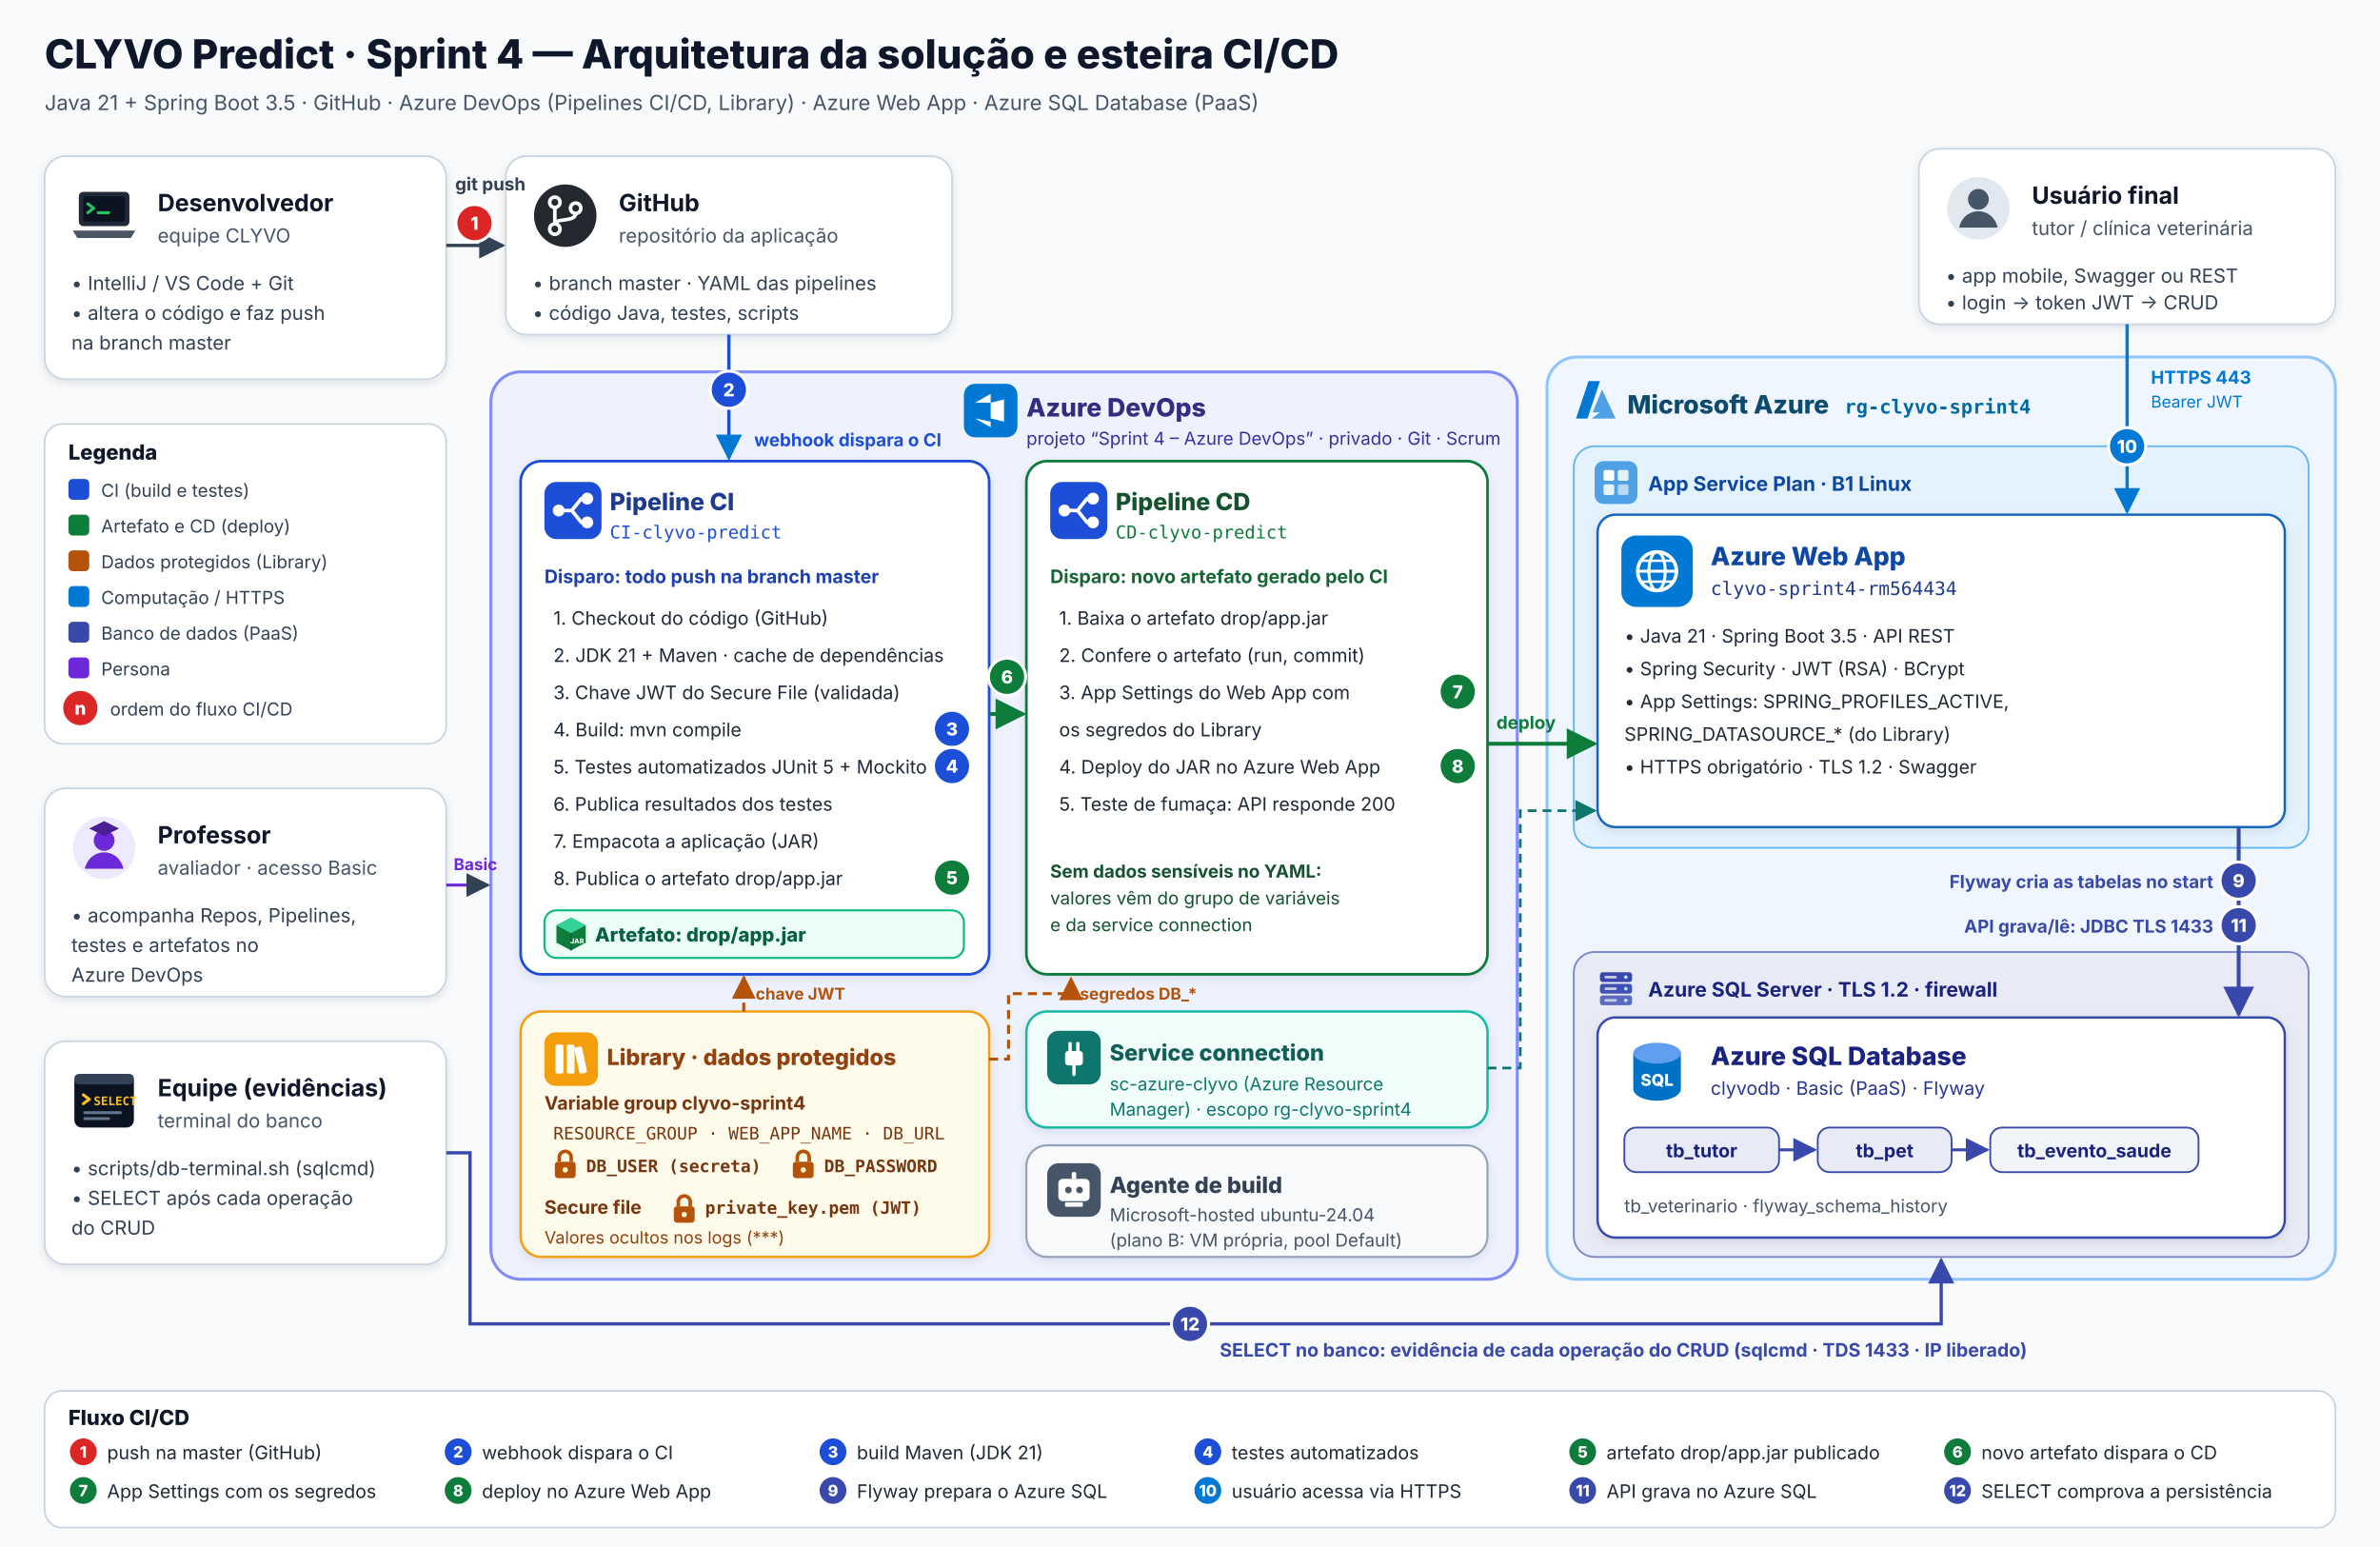
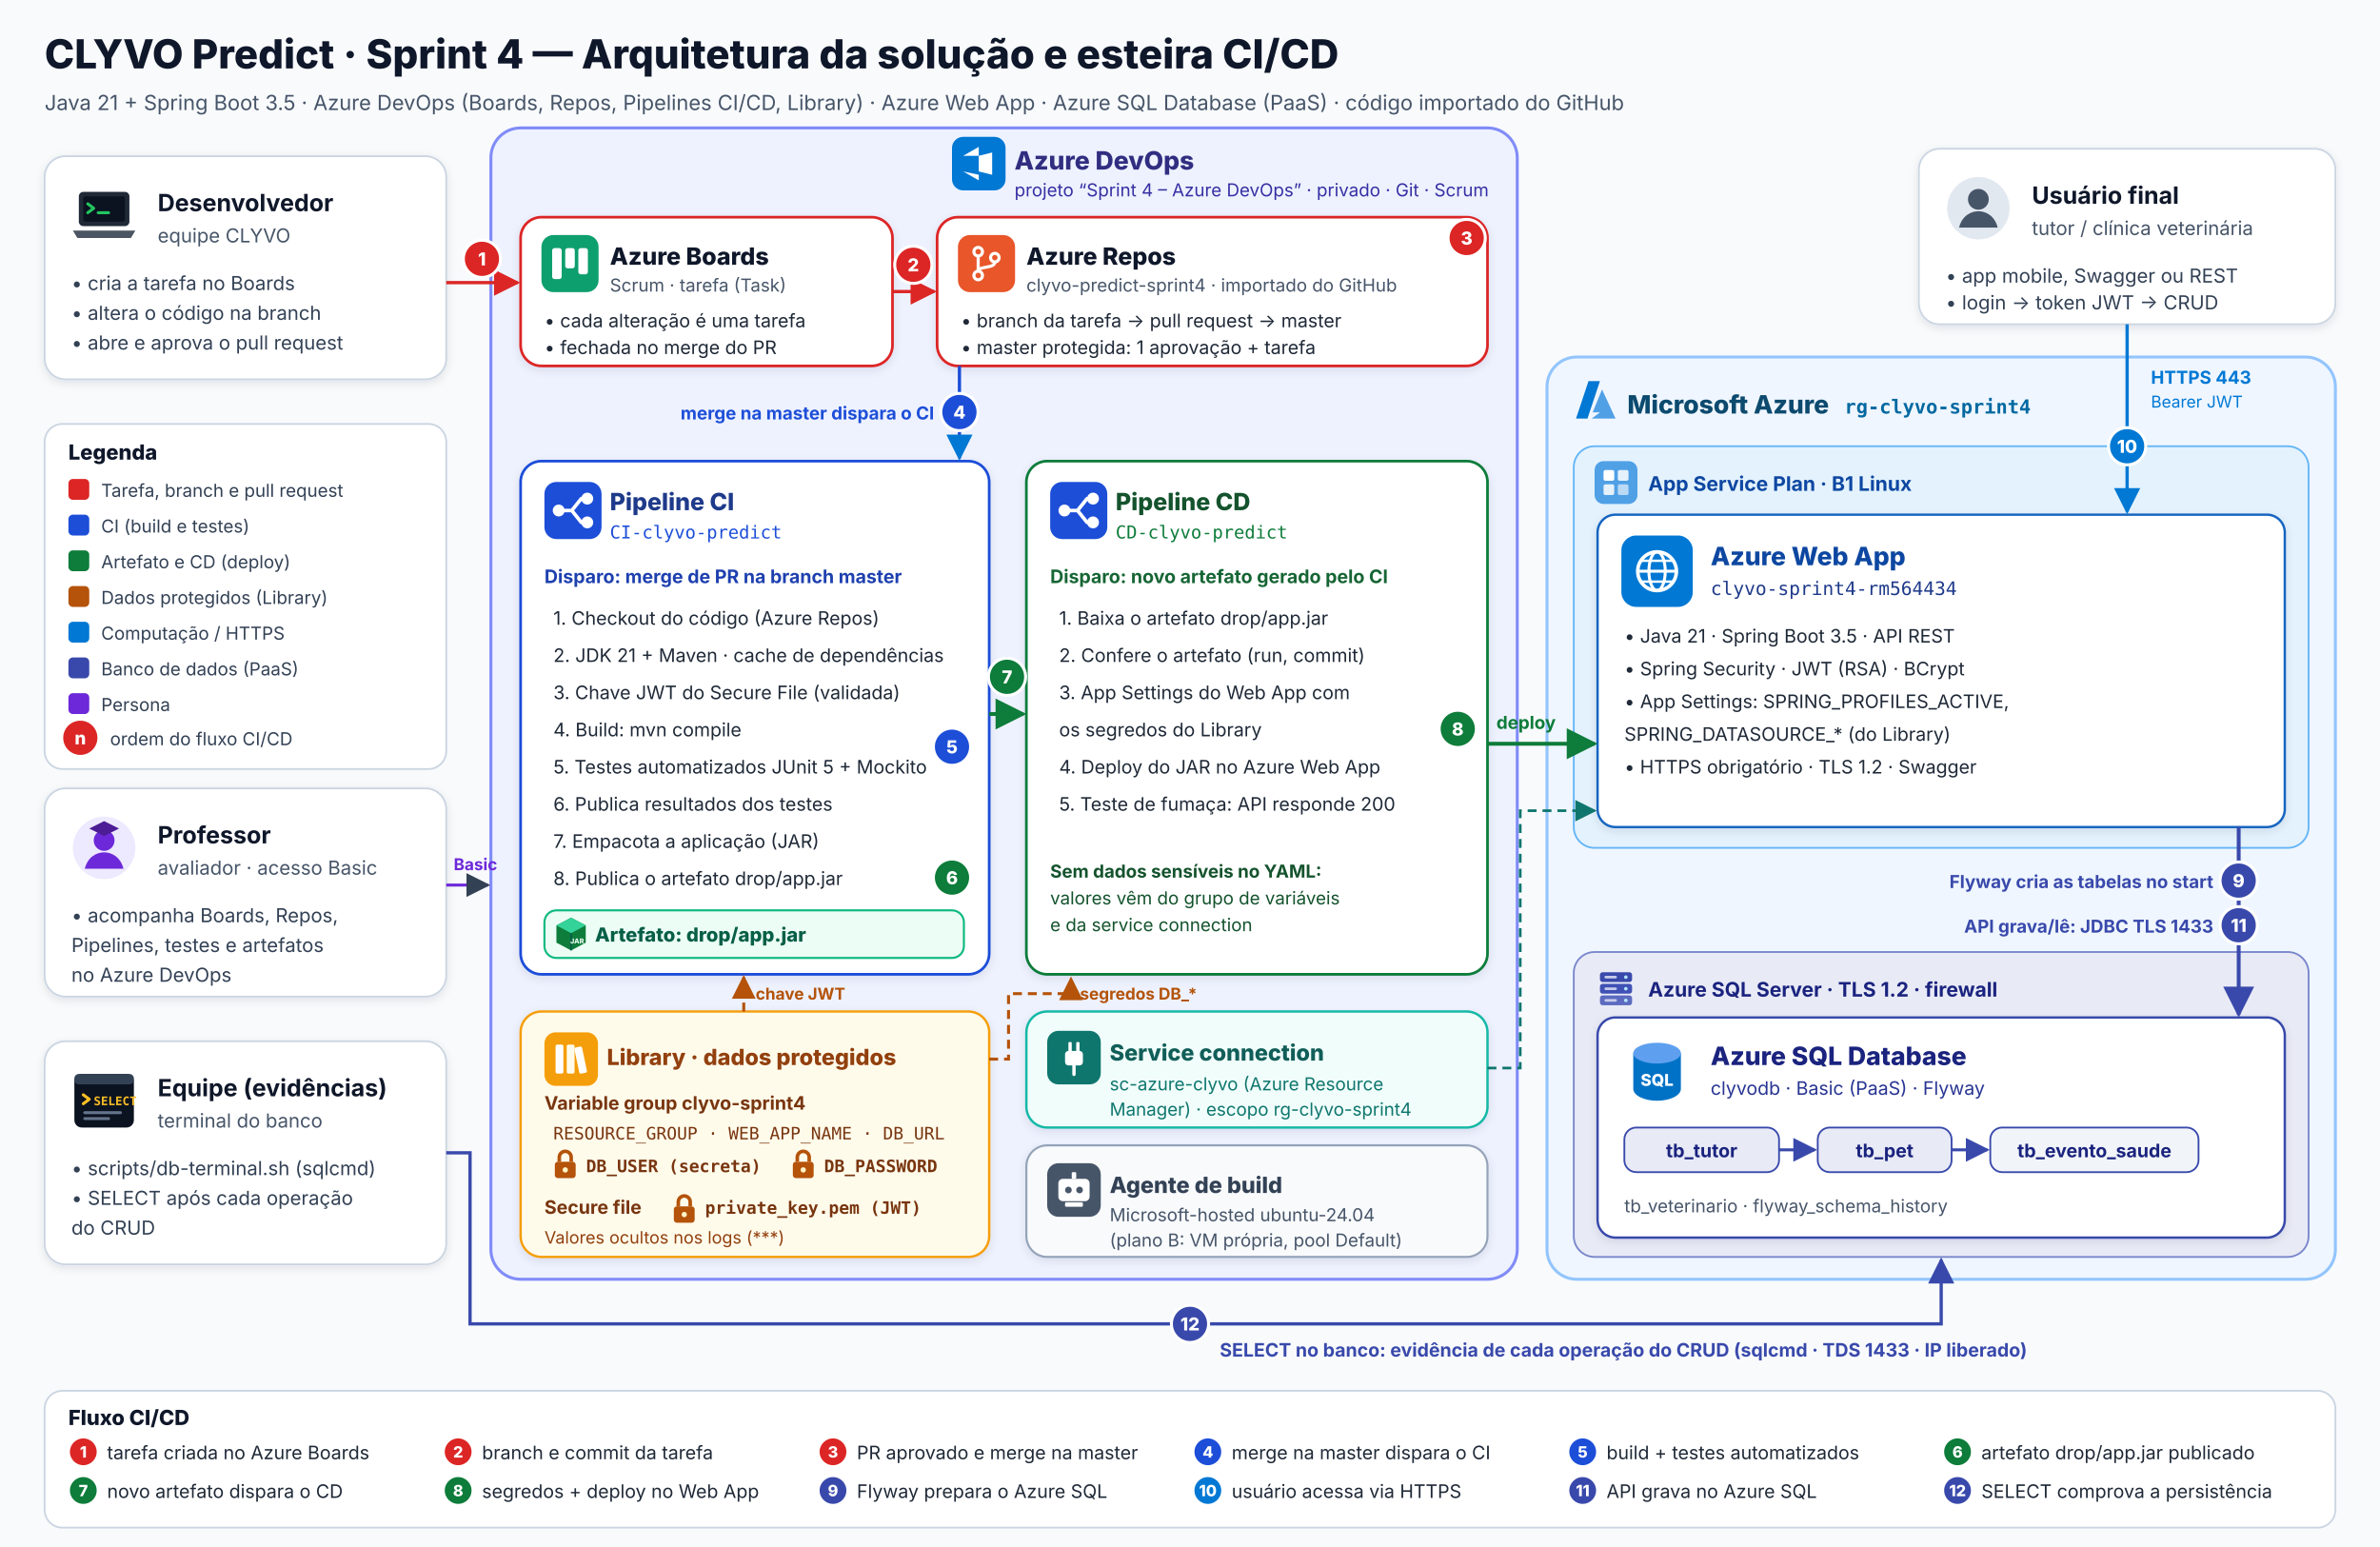
<svg xmlns="http://www.w3.org/2000/svg" width="1600" height="1040" viewBox="0 0 1600 1040" font-family="Inter, 'Segoe UI', Arial, sans-serif">
  <defs>
    <marker id="arr" viewBox="0 0 10 10" refX="9" refY="5" markerWidth="8" markerHeight="8" orient="auto-start-reverse">
      <path d="M0,0 L10,5 L0,10 z" fill="#334155" />
    </marker>
    <marker id="arrBlue" viewBox="0 0 10 10" refX="9" refY="5" markerWidth="8" markerHeight="8" orient="auto-start-reverse">
      <path d="M0,0 L10,5 L0,10 z" fill="#0078D4" />
    </marker>
    <marker id="arrIndigo" viewBox="0 0 10 10" refX="9" refY="5" markerWidth="8" markerHeight="8" orient="auto-start-reverse">
      <path d="M0,0 L10,5 L0,10 z" fill="#3949AB" />
    </marker>
    <marker id="arrPurple" viewBox="0 0 10 10" refX="9" refY="5" markerWidth="8" markerHeight="8" orient="auto-start-reverse">
      <path d="M0,0 L10,5 L0,10 z" fill="#7B1FA2" />
    </marker>
    <marker id="arrAmber" viewBox="0 0 10 10" refX="9" refY="5" markerWidth="8" markerHeight="8" orient="auto-start-reverse">
      <path d="M0,0 L10,5 L0,10 z" fill="#B45309" />
    </marker>
    <filter id="sh" x="-5%" y="-5%" width="110%" height="120%">
      <feDropShadow dx="0" dy="2" stdDeviation="3" flood-color="#0f172a" flood-opacity="0.10" />
    </filter>
    <g id="i-webapp">
      <rect width="48" height="48" rx="10" fill="#0078D4" />
      <circle cx="24" cy="24" r="13" fill="none" stroke="#fff" stroke-width="2.4" />
      <ellipse cx="24" cy="24" rx="5.5" ry="13" fill="none" stroke="#fff" stroke-width="2" />
      <line x1="11" y1="24" x2="37" y2="24" stroke="#fff" stroke-width="2" />
      <line x1="13.5" y1="17" x2="34.5" y2="17" stroke="#fff" stroke-width="1.6" />
      <line x1="13.5" y1="31" x2="34.5" y2="31" stroke="#fff" stroke-width="1.6" />
    </g>
    <g id="i-plan">
      <rect width="48" height="48" rx="10" fill="#50A0E6" />
      <rect x="10" y="10" width="12" height="12" rx="2" fill="#fff" />
      <rect x="26" y="10" width="12" height="12" rx="2" fill="#fff" opacity="0.85" />
      <rect x="10" y="26" width="12" height="12" rx="2" fill="#fff" opacity="0.85" />
      <rect x="26" y="26" width="12" height="12" rx="2" fill="#fff" opacity="0.6" />
    </g>
    <g id="i-sqldb">
      <path d="M8 12 v24 c0 4.4 7.2 8 16 8 s16-3.6 16-8 V12" fill="#0072C6" />
      <ellipse cx="24" cy="12" rx="16" ry="7" fill="#5EA0EF" />
      <text x="24" y="34" text-anchor="middle" font-size="11" font-weight="800" fill="#fff">SQL</text>
    </g>
    <g id="i-sqlserver">
      <rect x="6" y="6" width="36" height="11" rx="3" fill="#3949AB" />
      <rect x="6" y="19" width="36" height="11" rx="3" fill="#3F51B5" />
      <rect x="6" y="32" width="36" height="11" rx="3" fill="#5C6BC0" />
      <circle cx="35" cy="11.5" r="2" fill="#B3E5FC" />
      <circle cx="35" cy="24.5" r="2" fill="#B3E5FC" />
      <circle cx="35" cy="37.5" r="2" fill="#B3E5FC" />
      <rect x="11" y="10" width="14" height="3" rx="1.5" fill="#C5CAE9" />
      <rect x="11" y="23" width="14" height="3" rx="1.5" fill="#C5CAE9" />
      <rect x="11" y="36" width="14" height="3" rx="1.5" fill="#C5CAE9" />
    </g>
    <g id="i-insights">
      <circle cx="24" cy="20" r="14" fill="#8E44AD" />
      <path d="M17 33 h14 v5 a3 3 0 0 1 -3 3 h-8 a3 3 0 0 1 -3 -3z" fill="#6C3483" />
      <path d="M18 22 l4 -6 l4 8 l4 -5" fill="none" stroke="#fff" stroke-width="2.6" stroke-linecap="round" stroke-linejoin="round" />
    </g>
    <g id="i-logs">
      <rect width="48" height="48" rx="10" fill="#1E88E5" />
      <rect x="11" y="26" width="6" height="12" rx="1.5" fill="#fff" />
      <rect x="21" y="18" width="6" height="20" rx="1.5" fill="#fff" />
      <rect x="31" y="11" width="6" height="27" rx="1.5" fill="#fff" />
    </g>
    <g id="i-key">
      <circle cx="17" cy="24" r="10" fill="#F59E0B" />
      <circle cx="17" cy="24" r="4" fill="#FFFBEB" />
      <rect x="25" y="21" width="18" height="6" rx="2" fill="#F59E0B" />
      <rect x="35" y="27" width="4" height="7" rx="1" fill="#F59E0B" />
      <rect x="29" y="27" width="4" height="5" rx="1" fill="#F59E0B" />
    </g>
    <g id="i-laptop">
      <rect x="7" y="8" width="34" height="23" rx="3" fill="#1F2937" />
      <rect x="10" y="11" width="28" height="17" rx="1.5" fill="#0B1220" />
      <path d="M13 16 l4 3 l-4 3" fill="none" stroke="#22C55E" stroke-width="2" stroke-linecap="round" stroke-linejoin="round" />
      <rect x="19" y="21" width="9" height="2" rx="1" fill="#22C55E" />
      <path d="M3 34 h42 l-3 5 h-36z" fill="#4B5563" />
    </g>
    <g id="i-github">
      <circle cx="24" cy="24" r="21" fill="#24292F" />
      <circle cx="17" cy="15" r="3.5" fill="none" stroke="#fff" stroke-width="2.4" />
      <circle cx="17" cy="33" r="3.5" fill="none" stroke="#fff" stroke-width="2.4" />
      <circle cx="31" cy="19" r="3.5" fill="none" stroke="#fff" stroke-width="2.4" />
      <path d="M17 18.5 v11 M31 22.5 c0 6 -14 3 -14 7" fill="none" stroke="#fff" stroke-width="2.4" />
    </g>
    <g id="i-user">
      <circle cx="24" cy="24" r="21" fill="#E2E8F0" />
      <circle cx="24" cy="18" r="7" fill="#475569" />
      <path d="M11 37 c2 -8 8 -11 13 -11 s11 3 13 11" fill="#475569" />
    </g>
    <g id="i-dbterm">
      <rect x="4" y="6" width="40" height="36" rx="5" fill="#0B1220" />
      <rect x="4" y="6" width="40" height="7" rx="3" fill="#334155" />
      <path d="M10 20 l4 3 l-4 3" fill="none" stroke="#FBBF24" stroke-width="2" stroke-linecap="round" stroke-linejoin="round" />
      <text x="17" y="27" font-size="8" font-weight="700" fill="#FBBF24" font-family="DejaVu Sans Mono, monospace">SELECT</text>
      <rect x="10" y="31" width="26" height="2" rx="1" fill="#64748B" />
      <rect x="10" y="35" width="18" height="2" rx="1" fill="#64748B" />
    </g>
    <g id="i-rg">
      <path d="M10 6 h-4 v36 h4 M38 6 h4 v36 h-4" fill="none" stroke="#0078D4" stroke-width="3" />
      <path d="M24 10 l11 6 v13 l-11 6 l-11 -6 v-13z" fill="#7FBAEA" />
      <path d="M24 10 l11 6 l-11 6 l-11 -6z" fill="#B9DBF7" />
      <path d="M24 22 v13 l11 -6 v-13z" fill="#4A9BDF" />
    </g>
    <g id="i-azure">
      <path d="M17 6 h11 L16 42 H5z" fill="#0078D4" />
      <path d="M30 14 L43 42 H20 l8 -6 h-7z" fill="#50A0E6" />
    </g>
    <marker id="arrGreen" viewBox="0 0 10 10" refX="9" refY="5" markerWidth="8" markerHeight="8" orient="auto-start-reverse">
      <path d="M0,0 L10,5 L0,10 z" fill="#0E7C3A" />
    </marker>
    <marker id="arrTeal" viewBox="0 0 10 10" refX="9" refY="5" markerWidth="8" markerHeight="8" orient="auto-start-reverse">
      <path d="M0,0 L10,5 L0,10 z" fill="#0F766E" />
    </marker>
    <g id="i-devops">
      <rect width="48" height="48" rx="10" fill="#0078D4" />
      <path d="M10 17 l14 -8 v8 l12 -3 v20 l-12 -3 v8 l-14 -8 l14 3 v-17z" fill="#fff" />
    </g>
    <g id="i-pipeline">
      <rect width="48" height="48" rx="10" fill="#1D4ED8" />
      <circle cx="12" cy="24" r="5" fill="#fff" />
      <circle cx="36" cy="14" r="5" fill="#fff" />
      <circle cx="36" cy="34" r="5" fill="#fff" />
      <path d="M17 24 h6 l8 -10 M23 24 l8 10" fill="none" stroke="#fff" stroke-width="3" stroke-linecap="round" />
    </g>
    <g id="i-artifact">
      <path d="M24 5 l17 9 v20 l-17 9 l-17 -9 v-20z" fill="#0E7C3A" />
      <path d="M24 5 l17 9 l-17 9 l-17 -9z" fill="#34D399" />
      <path d="M24 23 v20" stroke="#065F46" stroke-width="2" />
      <text x="31" y="35" font-size="8" font-weight="800" fill="#ECFDF5" text-anchor="middle">JAR</text>
    </g>
    <g id="i-lock">
      <rect x="3" y="9" width="14" height="11" rx="2" fill="#B45309" />
      <path d="M6 9 v-3 a4 4 0 0 1 8 0 v3" fill="none" stroke="#B45309" stroke-width="2.4" />
      <circle cx="10" cy="14.5" r="1.8" fill="#FEF3C7" />
    </g>
    <g id="i-library">
      <rect width="48" height="48" rx="10" fill="#F59E0B" />
      <rect x="10" y="11" width="7" height="26" rx="1.5" fill="#fff" />
      <rect x="20" y="11" width="7" height="26" rx="1.5" fill="#FFFBEB" />
      <rect x="29" y="13" width="7" height="24" rx="1.5" fill="#fff" transform="rotate(-12 32 25)" />
    </g>
    <g id="i-plug">
      <rect width="48" height="48" rx="10" fill="#0F766E" />
      <rect x="16" y="18" width="16" height="13" rx="3" fill="#fff" />
      <rect x="19" y="10" width="3" height="9" rx="1" fill="#fff" />
      <rect x="26" y="10" width="3" height="9" rx="1" fill="#fff" />
      <path d="M24 31 v8" stroke="#fff" stroke-width="3" stroke-linecap="round" />
    </g>
    <g id="i-agent">
      <rect width="48" height="48" rx="10" fill="#475569" />
      <rect x="10" y="14" width="28" height="20" rx="4" fill="#fff" />
      <circle cx="19" cy="24" r="3" fill="#475569" />
      <circle cx="29" cy="24" r="3" fill="#475569" />
      <rect x="22" y="8" width="4" height="6" rx="1" fill="#fff" />
      <rect x="16" y="35" width="16" height="4" rx="1" fill="#fff" />
    </g>
    <g id="i-prof">
      <circle cx="24" cy="24" r="21" fill="#EDE9FE" />
      <circle cx="24" cy="19" r="7" fill="#6D28D9" />
      <path d="M11 38 c2 -8 8 -11 13 -11 s11 3 13 11" fill="#6D28D9" />
      <path d="M14 11 l10 -5 l10 5 l-10 5z" fill="#4C1D95" />
    </g>
+     <marker id="arrRed" viewBox="0 0 10 10" refX="9" refY="5" markerWidth="8" markerHeight="8" orient="auto-start-reverse">
+       <path d="M0,0 L10,5 L0,10 z" fill="#DC2626" />
+     </marker>
+     <g id="i-boards">
+       <rect width="48" height="48" rx="10" fill="#0E9F6E" />
+       <rect x="9" y="11" width="8" height="26" rx="2" fill="#fff" />
+       <rect x="20" y="11" width="8" height="17" rx="2" fill="#fff" />
+       <rect x="31" y="11" width="8" height="22" rx="2" fill="#fff" />
+     </g>
+     <g id="i-repos">
+       <rect width="48" height="48" rx="10" fill="#E8562A" />
+       <circle cx="17" cy="14" r="3.6" fill="none" stroke="#fff" stroke-width="2.6" />
+       <circle cx="17" cy="34" r="3.6" fill="none" stroke="#fff" stroke-width="2.6" />
+       <circle cx="31" cy="19" r="3.6" fill="none" stroke="#fff" stroke-width="2.6" />
+       <path d="M17 17.6 v12.8 M31 22.6 c0 6 -14 3 -14 8" fill="none" stroke="#fff" stroke-width="2.6" />
+     </g>
  </defs>
  <rect width="1600" height="1040" fill="#F8FAFC" />
  <text x="30" y="46" font-size="27" font-weight="800" fill="#0F172A" text-anchor="start">CLYVO Predict · Sprint 4 — Arquitetura da solução e esteira CI/CD</text>
-   <text x="30" y="74" font-size="14" font-weight="400" fill="#475569" text-anchor="start">Java 21 + Spring Boot 3.5 · GitHub · Azure DevOps (Pipelines CI/CD, Library) · Azure Web App · Azure SQL Database (PaaS)</text>
+   <text x="30" y="74" font-size="14" font-weight="400" fill="#475569" text-anchor="start">Java 21 + Spring Boot 3.5 · Azure DevOps (Boards, Repos, Pipelines CI/CD, Library) · Azure Web App · Azure SQL Database (PaaS) · código importado do GitHub</text>
  <g filter="url(#sh)">
    <rect x="30" y="105" width="270" height="150" rx="14" fill="#fff" stroke="#CBD5E1" stroke-width="1.2" />
  </g>
  <use href="#i-laptop" x="46" y="121" />
  <text x="106" y="142" font-size="16" font-weight="700" fill="#0F172A" text-anchor="start">Desenvolvedor</text>
  <text x="106" y="163" font-size="13" font-weight="400" fill="#475569" text-anchor="start">equipe CLYVO</text>
-   <text x="48" y="195" font-size="13" font-weight="400" fill="#334155" text-anchor="start">• IntelliJ / VS Code + Git</text>
-   <text x="48" y="215" font-size="13" font-weight="400" fill="#334155" text-anchor="start">• altera o código e faz push</text>
-   <text x="48" y="235" font-size="13" font-weight="400" fill="#334155" text-anchor="start">  na branch master</text>
-   <rect x="30" y="285" width="270" height="215" rx="12" fill="#fff" stroke="#CBD5E1" stroke-width="1.2" />
+   <text x="48" y="195" font-size="13" font-weight="400" fill="#334155" text-anchor="start">• cria a tarefa no Boards</text>
+   <text x="48" y="215" font-size="13" font-weight="400" fill="#334155" text-anchor="start">• altera o código na branch</text>
+   <text x="48" y="235" font-size="13" font-weight="400" fill="#334155" text-anchor="start">• abre e aprova o pull request</text>
+   <rect x="30" y="285" width="270" height="232" rx="12" fill="#fff" stroke="#CBD5E1" stroke-width="1.2" />
  <text x="46" y="309" font-size="14" font-weight="800" fill="#0F172A" text-anchor="start">Legenda</text>
-   <rect x="46" y="322" width="14" height="14" rx="3" fill="#1D4ED8" />
-   <text x="68" y="334" font-size="12" font-weight="400" fill="#334155" text-anchor="start">CI (build e testes)</text>
-   <rect x="46" y="346" width="14" height="14" rx="3" fill="#0E7C3A" />
-   <text x="68" y="358" font-size="12" font-weight="400" fill="#334155" text-anchor="start">Artefato e CD (deploy)</text>
-   <rect x="46" y="370" width="14" height="14" rx="3" fill="#B45309" />
-   <text x="68" y="382" font-size="12" font-weight="400" fill="#334155" text-anchor="start">Dados protegidos (Library)</text>
-   <rect x="46" y="394" width="14" height="14" rx="3" fill="#0078D4" />
-   <text x="68" y="406" font-size="12" font-weight="400" fill="#334155" text-anchor="start">Computação / HTTPS</text>
-   <rect x="46" y="418" width="14" height="14" rx="3" fill="#3949AB" />
-   <text x="68" y="430" font-size="12" font-weight="400" fill="#334155" text-anchor="start">Banco de dados (PaaS)</text>
-   <rect x="46" y="442" width="14" height="14" rx="3" fill="#6D28D9" />
-   <text x="68" y="454" font-size="12" font-weight="400" fill="#334155" text-anchor="start">Persona</text>
-   <circle cx="54" cy="476" r="12.5" fill="#DC2626" stroke="#fff" stroke-width="2" />
-   <text x="54" y="480.44" font-size="12" font-weight="800" fill="#fff" text-anchor="middle">n</text>
-   <text x="74" y="481" font-size="12" font-weight="400" fill="#334155" text-anchor="start">ordem do fluxo CI/CD</text>
+   <rect x="46" y="322" width="14" height="14" rx="3" fill="#DC2626" />
+   <text x="68" y="334" font-size="12" font-weight="400" fill="#334155" text-anchor="start">Tarefa, branch e pull request</text>
+   <rect x="46" y="346" width="14" height="14" rx="3" fill="#1D4ED8" />
+   <text x="68" y="358" font-size="12" font-weight="400" fill="#334155" text-anchor="start">CI (build e testes)</text>
+   <rect x="46" y="370" width="14" height="14" rx="3" fill="#0E7C3A" />
+   <text x="68" y="382" font-size="12" font-weight="400" fill="#334155" text-anchor="start">Artefato e CD (deploy)</text>
+   <rect x="46" y="394" width="14" height="14" rx="3" fill="#B45309" />
+   <text x="68" y="406" font-size="12" font-weight="400" fill="#334155" text-anchor="start">Dados protegidos (Library)</text>
+   <rect x="46" y="418" width="14" height="14" rx="3" fill="#0078D4" />
+   <text x="68" y="430" font-size="12" font-weight="400" fill="#334155" text-anchor="start">Computação / HTTPS</text>
+   <rect x="46" y="442" width="14" height="14" rx="3" fill="#3949AB" />
+   <text x="68" y="454" font-size="12" font-weight="400" fill="#334155" text-anchor="start">Banco de dados (PaaS)</text>
+   <rect x="46" y="466" width="14" height="14" rx="3" fill="#6D28D9" />
+   <text x="68" y="478" font-size="12" font-weight="400" fill="#334155" text-anchor="start">Persona</text>
+   <circle cx="54" cy="496" r="12.5" fill="#DC2626" stroke="#fff" stroke-width="2" />
+   <text x="54" y="500.44" font-size="12" font-weight="800" fill="#fff" text-anchor="middle">n</text>
+   <text x="74" y="501" font-size="12" font-weight="400" fill="#334155" text-anchor="start">ordem do fluxo CI/CD</text>
  <g filter="url(#sh)">
    <rect x="30" y="530" width="270" height="140" rx="14" fill="#fff" stroke="#CBD5E1" stroke-width="1.2" />
  </g>
  <use href="#i-prof" x="46" y="546" />
  <text x="106" y="567" font-size="16" font-weight="700" fill="#0F172A" text-anchor="start">Professor</text>
  <text x="106" y="588" font-size="13" font-weight="400" fill="#475569" text-anchor="start">avaliador · acesso Basic</text>
-   <text x="48" y="620" font-size="13" font-weight="400" fill="#334155" text-anchor="start">• acompanha Repos, Pipelines,</text>
-   <text x="48" y="640" font-size="13" font-weight="400" fill="#334155" text-anchor="start">  testes e artefatos no</text>
-   <text x="48" y="660" font-size="13" font-weight="400" fill="#334155" text-anchor="start">  Azure DevOps</text>
+   <text x="48" y="620" font-size="13" font-weight="400" fill="#334155" text-anchor="start">• acompanha Boards, Repos,</text>
+   <text x="48" y="640" font-size="13" font-weight="400" fill="#334155" text-anchor="start">  Pipelines, testes e artefatos</text>
+   <text x="48" y="660" font-size="13" font-weight="400" fill="#334155" text-anchor="start">  no Azure DevOps</text>
  <g filter="url(#sh)">
    <rect x="30" y="700" width="270" height="150" rx="14" fill="#fff" stroke="#CBD5E1" stroke-width="1.2" />
  </g>
  <use href="#i-dbterm" x="46" y="716" />
  <text x="106" y="737" font-size="16" font-weight="700" fill="#0F172A" text-anchor="start">Equipe (evidências)</text>
  <text x="106" y="758" font-size="13" font-weight="400" fill="#475569" text-anchor="start">terminal do banco</text>
  <text x="48" y="790" font-size="13" font-weight="400" fill="#334155" text-anchor="start">• scripts/db-terminal.sh (sqlcmd)</text>
  <text x="48" y="810" font-size="13" font-weight="400" fill="#334155" text-anchor="start">• SELECT após cada operação</text>
  <text x="48" y="830" font-size="13" font-weight="400" fill="#334155" text-anchor="start">  do CRUD</text>
  <g filter="url(#sh)">
-     <rect x="340" y="105" width="300" height="120" rx="14" fill="#fff" stroke="#CBD5E1" stroke-width="1.2" />
-   </g>
-   <use href="#i-github" x="356" y="121" />
-   <text x="416" y="142" font-size="16" font-weight="700" fill="#0F172A" text-anchor="start">GitHub</text>
-   <text x="416" y="163" font-size="13" font-weight="400" fill="#475569" text-anchor="start">repositório da aplicação</text>
-   <text x="358" y="195" font-size="13" font-weight="400" fill="#334155" text-anchor="start">• branch master · YAML das pipelines</text>
-   <text x="358" y="215" font-size="13" font-weight="400" fill="#334155" text-anchor="start">• código Java, testes, scripts</text>
-   <g filter="url(#sh)">
    <rect x="1290" y="100" width="280" height="118" rx="14" fill="#fff" stroke="#CBD5E1" stroke-width="1.2" />
  </g>
  <use href="#i-user" x="1306" y="116" />
  <text x="1366" y="137" font-size="16" font-weight="700" fill="#0F172A" text-anchor="start">Usuário final</text>
  <text x="1366" y="158" font-size="13" font-weight="400" fill="#475569" text-anchor="start">tutor / clínica veterinária</text>
  <text x="1308" y="190" font-size="13" font-weight="400" fill="#334155" text-anchor="start">• app mobile, Swagger ou REST</text>
  <text x="1308" y="208" font-size="13" font-weight="400" fill="#334155" text-anchor="start">• login → token JWT → CRUD</text>
-   <rect x="330" y="250" width="690" height="610" rx="20" fill="#EEF2FF" stroke="#818CF8" stroke-width="2" />
-   <g transform="translate(648 258) scale(0.75)">
+   <rect x="330" y="86" width="690" height="774" rx="20" fill="#EEF2FF" stroke="#818CF8" stroke-width="2" />
+   <g transform="translate(640 92) scale(0.75)">
    <use href="#i-devops" />
  </g>
-   <text x="690" y="280" font-size="17" font-weight="800" fill="#312E81" text-anchor="start">Azure DevOps</text>
-   <text x="690" y="299" font-size="12" font-weight="400" fill="#3730A3" text-anchor="start">projeto “Sprint 4 – Azure DevOps” · privado · Git · Scrum</text>
+   <text x="682" y="114" font-size="17" font-weight="800" fill="#312E81" text-anchor="start">Azure DevOps</text>
+   <text x="682" y="132" font-size="12" font-weight="400" fill="#3730A3" text-anchor="start">projeto “Sprint 4 – Azure DevOps” · privado · Git · Scrum</text>
+   <g filter="url(#sh)">
+     <rect x="350" y="146" width="250" height="100" rx="14" fill="#fff" stroke="#DC2626" stroke-width="1.8" />
+   </g>
+   <g transform="translate(364 158) scale(0.8)">
+     <use href="#i-boards" />
+   </g>
+   <text x="410" y="178" font-size="16" font-weight="800" fill="#0F172A" text-anchor="start">Azure Boards</text>
+   <text x="410" y="196" font-size="12" font-weight="400" fill="#475569" text-anchor="start">Scrum · tarefa (Task)</text>
+   <text x="366" y="220" font-size="12.5" font-weight="400" fill="#1F2937" text-anchor="start">• cada alteração é uma tarefa</text>
+   <text x="366" y="238" font-size="12.5" font-weight="400" fill="#1F2937" text-anchor="start">• fechada no merge do PR</text>
+   <g filter="url(#sh)">
+     <rect x="630" y="146" width="370" height="100" rx="14" fill="#fff" stroke="#DC2626" stroke-width="1.8" />
+   </g>
+   <g transform="translate(644 158) scale(0.8)">
+     <use href="#i-repos" />
+   </g>
+   <text x="690" y="178" font-size="16" font-weight="800" fill="#0F172A" text-anchor="start">Azure Repos</text>
+   <text x="690" y="196" font-size="12" font-weight="400" fill="#475569" text-anchor="start">clyvo-predict-sprint4 · importado do GitHub</text>
+   <text x="646" y="220" font-size="12.5" font-weight="400" fill="#1F2937" text-anchor="start">• branch da tarefa → pull request → master</text>
+   <text x="646" y="238" font-size="12.5" font-weight="400" fill="#1F2937" text-anchor="start">• master protegida: 1 aprovação + tarefa</text>
  <g filter="url(#sh)">
    <rect x="350" y="310" width="315" height="345" rx="14" fill="#fff" stroke="#1D4ED8" stroke-width="1.8" />
  </g>
  <g transform="translate(366 324) scale(0.8)">
    <use href="#i-pipeline" />
  </g>
  <text x="410" y="343" font-size="16" font-weight="800" fill="#1E3A8A" text-anchor="start">Pipeline CI</text>
  <text x="410" y="362" font-size="12" font-weight="400" fill="#1D4ED8" text-anchor="start" font-family="DejaVu Sans Mono, monospace">CI-clyvo-predict</text>
-   <text x="366" y="392" font-size="12.5" font-weight="700" fill="#1E40AF" text-anchor="start">Disparo: todo push na branch master</text>
-   <text x="372" y="420" font-size="12.5" font-weight="400" fill="#1F2937" text-anchor="start">1. Checkout do código (GitHub)</text>
+   <text x="366" y="392" font-size="12.5" font-weight="700" fill="#1E40AF" text-anchor="start">Disparo: merge de PR na branch master</text>
+   <text x="372" y="420" font-size="12.5" font-weight="400" fill="#1F2937" text-anchor="start">1. Checkout do código (Azure Repos)</text>
  <text x="372" y="445" font-size="12.5" font-weight="400" fill="#1F2937" text-anchor="start">2. JDK 21 + Maven · cache de dependências</text>
  <text x="372" y="470" font-size="12.5" font-weight="400" fill="#1F2937" text-anchor="start">3. Chave JWT do Secure File (validada)</text>
  <text x="372" y="495" font-size="12.5" font-weight="400" fill="#1F2937" text-anchor="start">4. Build: mvn compile</text>
  <text x="372" y="520" font-size="12.5" font-weight="400" fill="#1F2937" text-anchor="start">5. Testes automatizados JUnit 5 + Mockito</text>
  <text x="372" y="545" font-size="12.5" font-weight="400" fill="#1F2937" text-anchor="start">6. Publica resultados dos testes</text>
  <text x="372" y="570" font-size="12.5" font-weight="400" fill="#1F2937" text-anchor="start">7. Empacota a aplicação (JAR)</text>
  <text x="372" y="595" font-size="12.5" font-weight="400" fill="#1F2937" text-anchor="start">8. Publica o artefato drop/app.jar</text>
-   <circle cx="640" cy="490" r="12.5" fill="#1D4ED8" stroke="#fff" stroke-width="2" />
-   <text x="640" y="494.44" font-size="12" font-weight="800" fill="#fff" text-anchor="middle">3</text>
-   <circle cx="640" cy="515" r="12.5" fill="#1D4ED8" stroke="#fff" stroke-width="2" />
-   <text x="640" y="519.44" font-size="12" font-weight="800" fill="#fff" text-anchor="middle">4</text>
+   <circle cx="640" cy="502" r="12.5" fill="#1D4ED8" stroke="#fff" stroke-width="2" />
+   <text x="640" y="506.44" font-size="12" font-weight="800" fill="#fff" text-anchor="middle">5</text>
  <circle cx="640" cy="590" r="12.5" fill="#0E7C3A" stroke="#fff" stroke-width="2" />
-   <text x="640" y="594.44" font-size="12" font-weight="800" fill="#fff" text-anchor="middle">5</text>
+   <text x="640" y="594.44" font-size="12" font-weight="800" fill="#fff" text-anchor="middle">6</text>
  <rect x="366" y="612" width="282" height="32" rx="8" fill="#ECFDF5" stroke="#10B981" stroke-width="1.4" />
  <g transform="translate(370 614) scale(0.58)">
    <use href="#i-artifact" />
  </g>
  <text x="400" y="633" font-size="13" font-weight="800" fill="#065F46" text-anchor="start">Artefato: drop/app.jar</text>
  <g filter="url(#sh)">
    <rect x="690" y="310" width="310" height="345" rx="14" fill="#fff" stroke="#0E7C3A" stroke-width="1.8" />
  </g>
  <g transform="translate(706 324) scale(0.8)">
    <use href="#i-pipeline" />
  </g>
  <text x="750" y="343" font-size="16" font-weight="800" fill="#14532D" text-anchor="start">Pipeline CD</text>
  <text x="750" y="362" font-size="12" font-weight="400" fill="#0E7C3A" text-anchor="start" font-family="DejaVu Sans Mono, monospace">CD-clyvo-predict</text>
  <text x="706" y="392" font-size="12.5" font-weight="700" fill="#166534" text-anchor="start">Disparo: novo artefato gerado pelo CI</text>
  <text x="712" y="420" font-size="12.5" font-weight="400" fill="#1F2937" text-anchor="start">1. Baixa o artefato drop/app.jar</text>
  <text x="712" y="445" font-size="12.5" font-weight="400" fill="#1F2937" text-anchor="start">2. Confere o artefato (run, commit)</text>
  <text x="712" y="470" font-size="12.5" font-weight="400" fill="#1F2937" text-anchor="start">3. App Settings do Web App com</text>
  <text x="712" y="495" font-size="12.5" font-weight="400" fill="#1F2937" text-anchor="start">    os segredos do Library</text>
  <text x="712" y="520" font-size="12.5" font-weight="400" fill="#1F2937" text-anchor="start">4. Deploy do JAR no Azure Web App</text>
  <text x="712" y="545" font-size="12.5" font-weight="400" fill="#1F2937" text-anchor="start">5. Teste de fumaça: API responde 200</text>
-   <circle cx="980" cy="465" r="12.5" fill="#0E7C3A" stroke="#fff" stroke-width="2" />
-   <text x="980" y="469.44" font-size="12" font-weight="800" fill="#fff" text-anchor="middle">7</text>
-   <circle cx="980" cy="515" r="12.5" fill="#0E7C3A" stroke="#fff" stroke-width="2" />
-   <text x="980" y="519.44" font-size="12" font-weight="800" fill="#fff" text-anchor="middle">8</text>
+   <circle cx="980" cy="490" r="12.5" fill="#0E7C3A" stroke="#fff" stroke-width="2" />
+   <text x="980" y="494.44" font-size="12" font-weight="800" fill="#fff" text-anchor="middle">8</text>
  <text x="706" y="590" font-size="12" font-weight="700" fill="#14532D" text-anchor="start">Sem dados sensíveis no YAML:</text>
  <text x="706" y="608" font-size="12" font-weight="400" fill="#14532D" text-anchor="start">valores vêm do grupo de variáveis</text>
  <text x="706" y="626" font-size="12" font-weight="400" fill="#14532D" text-anchor="start">e da service connection</text>
  <g filter="url(#sh)">
    <rect x="350" y="680" width="315" height="165" rx="14" fill="#FFFBEB" stroke="#F59E0B" stroke-width="1.6" />
  </g>
  <g transform="translate(366 694) scale(0.75)">
    <use href="#i-library" />
  </g>
  <text x="408" y="716" font-size="15" font-weight="800" fill="#92400E" text-anchor="start">Library · dados protegidos</text>
  <text x="366" y="746" font-size="12.5" font-weight="700" fill="#78350F" text-anchor="start">Variable group clyvo-sprint4</text>
  <text x="372" y="766" font-size="11.5" font-weight="400" fill="#78350F" text-anchor="start" font-family="DejaVu Sans Mono, monospace">RESOURCE_GROUP · WEB_APP_NAME · DB_URL</text>
  <use href="#i-lock" x="370" y="772" />
  <text x="394" y="788" font-size="11.5" font-weight="700" fill="#78350F" text-anchor="start" font-family="DejaVu Sans Mono, monospace">DB_USER (secreta)</text>
  <use href="#i-lock" x="530" y="772" />
  <text x="554" y="788" font-size="11.5" font-weight="700" fill="#78350F" text-anchor="start" font-family="DejaVu Sans Mono, monospace">DB_PASSWORD</text>
  <text x="366" y="816" font-size="12.5" font-weight="700" fill="#78350F" text-anchor="start">Secure file</text>
  <use href="#i-lock" x="450" y="802" />
  <text x="474" y="816" font-size="11.5" font-weight="700" fill="#78350F" text-anchor="start" font-family="DejaVu Sans Mono, monospace">private_key.pem (JWT)</text>
  <text x="366" y="836" font-size="11.5" font-weight="400" fill="#92400E" text-anchor="start">Valores ocultos nos logs (***)</text>
  <g filter="url(#sh)">
    <rect x="690" y="680" width="310" height="78" rx="14" fill="#F0FDFA" stroke="#14B8A6" stroke-width="1.6" />
  </g>
  <g transform="translate(704 693) scale(0.75)">
    <use href="#i-plug" />
  </g>
  <text x="746" y="713" font-size="15" font-weight="800" fill="#115E59" text-anchor="start">Service connection</text>
  <text x="746" y="733" font-size="12" font-weight="400" fill="#0F766E" text-anchor="start">sc-azure-clyvo (Azure Resource</text>
  <text x="746" y="750" font-size="12" font-weight="400" fill="#0F766E" text-anchor="start">Manager) · escopo rg-clyvo-sprint4</text>
  <g filter="url(#sh)">
    <rect x="690" y="770" width="310" height="75" rx="14" fill="#F8FAFC" stroke="#94A3B8" stroke-width="1.4" />
  </g>
  <g transform="translate(704 782) scale(0.75)">
    <use href="#i-agent" />
  </g>
  <text x="746" y="802" font-size="15" font-weight="800" fill="#334155" text-anchor="start">Agente de build</text>
  <text x="746" y="821" font-size="12" font-weight="400" fill="#475569" text-anchor="start">Microsoft-hosted ubuntu-24.04</text>
  <text x="746" y="838" font-size="12" font-weight="400" fill="#475569" text-anchor="start">(plano B: VM própria, pool Default)</text>
  <rect x="1040" y="240" width="530" height="620" rx="20" fill="#EFF6FF" stroke="#93C5FD" stroke-width="2" />
  <g transform="translate(1056 252) scale(0.7)">
    <use href="#i-azure" />
  </g>
  <text x="1094" y="278" font-size="17" font-weight="800" fill="#0C4A6E" text-anchor="start">Microsoft Azure</text>
  <text x="1240" y="278" font-size="13" font-weight="700" fill="#0369A1" text-anchor="start" font-family="DejaVu Sans Mono, monospace">rg-clyvo-sprint4</text>
  <rect x="1058" y="300" width="494" height="270" rx="14" fill="#E3F2FD" stroke="#64B5F6" stroke-width="1.2" />
  <g transform="translate(1072 310) scale(0.6)">
    <use href="#i-plan" />
  </g>
  <text x="1108" y="330" font-size="13.5" font-weight="700" fill="#0D47A1" text-anchor="start">App Service Plan · B1 Linux</text>
  <g filter="url(#sh)">
    <rect x="1074" y="346" width="462" height="210" rx="12" fill="#fff" stroke="#1565C0" stroke-width="1.6" />
  </g>
  <use href="#i-webapp" x="1090" y="360" />
  <text x="1150" y="380" font-size="17" font-weight="800" fill="#0D47A1" text-anchor="start">Azure Web App</text>
  <text x="1150" y="400" font-size="12.5" font-weight="400" fill="#1E3A8A" text-anchor="start" font-family="DejaVu Sans Mono, monospace">clyvo-sprint4-rm564434</text>
  <text x="1092" y="432" font-size="12.5" font-weight="400" fill="#1F2937" text-anchor="start">• Java 21 · Spring Boot 3.5 · API REST</text>
  <text x="1092" y="454" font-size="12.5" font-weight="400" fill="#1F2937" text-anchor="start">• Spring Security · JWT (RSA) · BCrypt</text>
  <text x="1092" y="476" font-size="12.5" font-weight="400" fill="#1F2937" text-anchor="start">• App Settings: SPRING_PROFILES_ACTIVE,</text>
  <text x="1092" y="498" font-size="12.5" font-weight="400" fill="#1F2937" text-anchor="start">  SPRING_DATASOURCE_* (do Library)</text>
  <text x="1092" y="520" font-size="12.5" font-weight="400" fill="#1F2937" text-anchor="start">• HTTPS obrigatório · TLS 1.2 · Swagger</text>
  <rect x="1058" y="640" width="494" height="205" rx="14" fill="#E8EAF6" stroke="#7986CB" stroke-width="1.2" />
  <g transform="translate(1072 650) scale(0.6)">
    <use href="#i-sqlserver" />
  </g>
  <text x="1108" y="670" font-size="13.5" font-weight="700" fill="#1A237E" text-anchor="start">Azure SQL Server · TLS 1.2 · firewall</text>
  <g filter="url(#sh)">
    <rect x="1074" y="684" width="462" height="148" rx="12" fill="#fff" stroke="#3949AB" stroke-width="1.6" />
  </g>
  <use href="#i-sqldb" x="1090" y="696" />
  <text x="1150" y="716" font-size="17" font-weight="800" fill="#1A237E" text-anchor="start">Azure SQL Database</text>
  <text x="1150" y="736" font-size="12.5" font-weight="400" fill="#283593" text-anchor="start">clyvodb · Basic (PaaS) · Flyway</text>
  <rect x="1092" y="758" width="104" height="30" rx="8" fill="#E8EAF6" stroke="#3949AB" stroke-width="1.2" />
  <text x="1144.0" y="778" font-size="12.5" font-weight="700" fill="#1A237E" text-anchor="middle">tb_tutor</text>
  <rect x="1222" y="758" width="90" height="30" rx="8" fill="#E8EAF6" stroke="#3949AB" stroke-width="1.2" />
  <text x="1267.0" y="778" font-size="12.5" font-weight="700" fill="#1A237E" text-anchor="middle">tb_pet</text>
  <rect x="1338" y="758" width="140" height="30" rx="8" fill="#F1F5F9" stroke="#3949AB" stroke-width="1.2" />
  <text x="1408.0" y="778" font-size="12.5" font-weight="700" fill="#1A237E" text-anchor="middle">tb_evento_saude</text>
  <path d="M1196 773 H1220" stroke="#3949AB" stroke-width="2" fill="none" marker-end="url(#arrIndigo)" />
  <path d="M1312 773 H1336" stroke="#3949AB" stroke-width="2" fill="none" marker-end="url(#arrIndigo)" />
  <text x="1092" y="815" font-size="12" font-weight="400" fill="#475569" text-anchor="start">tb_veterinario · flyway_schema_history</text>
-   <path d="M300 165 H338" stroke="#334155" stroke-width="2.2" fill="none" marker-end="url(#arr)" />
-   <circle cx="319" cy="150" r="12.5" fill="#DC2626" stroke="#fff" stroke-width="2" />
-   <text x="319" y="154.44" font-size="12" font-weight="800" fill="#fff" text-anchor="middle">1</text>
-   <text x="306" y="128" font-size="12" font-weight="700" fill="#334155" text-anchor="start">git push</text>
-   <path d="M490 225 V308" stroke="#1D4ED8" stroke-width="2.2" fill="none" marker-end="url(#arrBlue)" />
-   <circle cx="490" cy="262" r="12.5" fill="#1D4ED8" stroke="#fff" stroke-width="2" />
-   <text x="490" y="266.44" font-size="12" font-weight="800" fill="#fff" text-anchor="middle">2</text>
-   <text x="507" y="300" font-size="12" font-weight="700" fill="#1D4ED8" text-anchor="start">webhook dispara o CI</text>
+   <path d="M300 190 H348" stroke="#DC2626" stroke-width="2.2" fill="none" marker-end="url(#arrRed)" />
+   <circle cx="324" cy="174" r="12.5" fill="#DC2626" stroke="#fff" stroke-width="2" />
+   <text x="324" y="178.44" font-size="12" font-weight="800" fill="#fff" text-anchor="middle">1</text>
+   <path d="M600 196 H628" stroke="#DC2626" stroke-width="2.2" fill="none" marker-end="url(#arrRed)" />
+   <circle cx="614" cy="178" r="12.5" fill="#DC2626" stroke="#fff" stroke-width="2" />
+   <text x="614" y="182.44" font-size="12" font-weight="800" fill="#fff" text-anchor="middle">2</text>
+   <circle cx="986" cy="160" r="12.5" fill="#DC2626" stroke="#fff" stroke-width="2" />
+   <text x="986" y="164.44" font-size="12" font-weight="800" fill="#fff" text-anchor="middle">3</text>
+   <path d="M645 246 V308" stroke="#1D4ED8" stroke-width="2.2" fill="none" marker-end="url(#arrBlue)" />
+   <circle cx="645" cy="277" r="12.5" fill="#1D4ED8" stroke="#fff" stroke-width="2" />
+   <text x="645" y="281.44" font-size="12" font-weight="800" fill="#fff" text-anchor="middle">4</text>
+   <text x="628" y="282" font-size="12" font-weight="700" fill="#1D4ED8" text-anchor="end">merge na master dispara o CI</text>
  <path d="M665 480 H688" stroke="#0E7C3A" stroke-width="2.6" fill="none" marker-end="url(#arrGreen)" />
  <circle cx="677" cy="455" r="12.5" fill="#0E7C3A" stroke="#fff" stroke-width="2" />
-   <text x="677" y="459.44" font-size="12" font-weight="800" fill="#fff" text-anchor="middle">6</text>
+   <text x="677" y="459.44" font-size="12" font-weight="800" fill="#fff" text-anchor="middle">7</text>
  <path d="M500 680 V657" stroke="#B45309" stroke-width="2" fill="none" stroke-dasharray="6 4" marker-end="url(#arrAmber)" />
  <text x="508" y="672" font-size="11" font-weight="700" fill="#B45309" text-anchor="start">chave JWT</text>
  <path d="M665 712 H678 V668 H720 V658" stroke="#B45309" stroke-width="2" fill="none" stroke-dasharray="6 4" marker-end="url(#arrAmber)" />
  <text x="726" y="672" font-size="11" font-weight="700" fill="#B45309" text-anchor="start">segredos DB_*</text>
  <path d="M1000 500 H1072" stroke="#0E7C3A" stroke-width="2.6" fill="none" marker-end="url(#arrGreen)" />
  <text x="1006" y="490" font-size="12" font-weight="700" fill="#0E7C3A" text-anchor="start">deploy</text>
  <path d="M1000 718 H1022 V545 H1072" stroke="#0F766E" stroke-width="1.8" fill="none" stroke-dasharray="6 4" marker-end="url(#arrTeal)" />
  <path d="M1430 218 V344" stroke="#0078D4" stroke-width="2.2" fill="none" marker-end="url(#arrBlue)" />
  <circle cx="1430" cy="300" r="12.5" fill="#0078D4" stroke="#fff" stroke-width="2" />
  <text x="1430" y="304.44" font-size="12" font-weight="800" fill="#fff" text-anchor="middle">10</text>
  <text x="1446" y="258" font-size="12" font-weight="700" fill="#0078D4" text-anchor="start">HTTPS 443</text>
  <text x="1446" y="274" font-size="11" font-weight="400" fill="#0078D4" text-anchor="start">Bearer JWT</text>
  <path d="M1505 556 V682" stroke="#3949AB" stroke-width="2.6" fill="none" marker-end="url(#arrIndigo)" />
  <circle cx="1505" cy="592" r="12.5" fill="#3949AB" stroke="#fff" stroke-width="2" />
  <text x="1505" y="596.44" font-size="12" font-weight="800" fill="#fff" text-anchor="middle">9</text>
  <text x="1488" y="597" font-size="12" font-weight="700" fill="#3949AB" text-anchor="end">Flyway cria as tabelas no start</text>
  <circle cx="1505" cy="622" r="12.5" fill="#3949AB" stroke="#fff" stroke-width="2" />
  <text x="1505" y="626.44" font-size="12" font-weight="800" fill="#fff" text-anchor="middle">11</text>
  <text x="1488" y="627" font-size="12" font-weight="700" fill="#3949AB" text-anchor="end">API grava/lê: JDBC TLS 1433</text>
  <path d="M300 595 H328" stroke="#6D28D9" stroke-width="2" fill="none" marker-end="url(#arr)" />
  <text x="305" y="585" font-size="11" font-weight="700" fill="#6D28D9" text-anchor="start">Basic</text>
  <path d="M300 775 H316 V890 H1305 V847" stroke="#3949AB" stroke-width="2.2" fill="none" marker-end="url(#arrIndigo)" />
  <circle cx="800" cy="890" r="12.5" fill="#3949AB" stroke="#fff" stroke-width="2" />
  <text x="800" y="894.44" font-size="12" font-weight="800" fill="#fff" text-anchor="middle">12</text>
  <text x="820" y="912" font-size="12.5" font-weight="700" fill="#3949AB" text-anchor="start">SELECT no banco: evidência de cada operação do CRUD (sqlcmd · TDS 1433 · IP liberado)</text>
  <rect x="30" y="935" width="1540" height="92" rx="12" fill="#fff" stroke="#CBD5E1" stroke-width="1.2" />
  <text x="46" y="958" font-size="14" font-weight="800" fill="#0F172A" text-anchor="start">Fluxo CI/CD</text>
  <circle cx="56" cy="976" r="10" fill="#DC2626" stroke="#fff" stroke-width="2" />
  <text x="56" y="979.885" font-size="10.5" font-weight="800" fill="#fff" text-anchor="middle">1</text>
-   <text x="72" y="981" font-size="12.5" font-weight="400" fill="#1F2937" text-anchor="start">push na master (GitHub)</text>
-   <circle cx="308" cy="976" r="10" fill="#1D4ED8" stroke="#fff" stroke-width="2" />
+   <text x="72" y="981" font-size="12.5" font-weight="400" fill="#1F2937" text-anchor="start">tarefa criada no Azure Boards</text>
+   <circle cx="308" cy="976" r="10" fill="#DC2626" stroke="#fff" stroke-width="2" />
  <text x="308" y="979.885" font-size="10.5" font-weight="800" fill="#fff" text-anchor="middle">2</text>
-   <text x="324" y="981" font-size="12.5" font-weight="400" fill="#1F2937" text-anchor="start">webhook dispara o CI</text>
-   <circle cx="560" cy="976" r="10" fill="#1D4ED8" stroke="#fff" stroke-width="2" />
+   <text x="324" y="981" font-size="12.5" font-weight="400" fill="#1F2937" text-anchor="start">branch e commit da tarefa</text>
+   <circle cx="560" cy="976" r="10" fill="#DC2626" stroke="#fff" stroke-width="2" />
  <text x="560" y="979.885" font-size="10.5" font-weight="800" fill="#fff" text-anchor="middle">3</text>
-   <text x="576" y="981" font-size="12.5" font-weight="400" fill="#1F2937" text-anchor="start">build Maven (JDK 21)</text>
+   <text x="576" y="981" font-size="12.5" font-weight="400" fill="#1F2937" text-anchor="start">PR aprovado e merge na master</text>
  <circle cx="812" cy="976" r="10" fill="#1D4ED8" stroke="#fff" stroke-width="2" />
  <text x="812" y="979.885" font-size="10.5" font-weight="800" fill="#fff" text-anchor="middle">4</text>
-   <text x="828" y="981" font-size="12.5" font-weight="400" fill="#1F2937" text-anchor="start">testes automatizados</text>
-   <circle cx="1064" cy="976" r="10" fill="#0E7C3A" stroke="#fff" stroke-width="2" />
+   <text x="828" y="981" font-size="12.5" font-weight="400" fill="#1F2937" text-anchor="start">merge na master dispara o CI</text>
+   <circle cx="1064" cy="976" r="10" fill="#1D4ED8" stroke="#fff" stroke-width="2" />
  <text x="1064" y="979.885" font-size="10.5" font-weight="800" fill="#fff" text-anchor="middle">5</text>
-   <text x="1080" y="981" font-size="12.5" font-weight="400" fill="#1F2937" text-anchor="start">artefato drop/app.jar publicado</text>
+   <text x="1080" y="981" font-size="12.5" font-weight="400" fill="#1F2937" text-anchor="start">build + testes automatizados</text>
  <circle cx="1316" cy="976" r="10" fill="#0E7C3A" stroke="#fff" stroke-width="2" />
  <text x="1316" y="979.885" font-size="10.5" font-weight="800" fill="#fff" text-anchor="middle">6</text>
-   <text x="1332" y="981" font-size="12.5" font-weight="400" fill="#1F2937" text-anchor="start">novo artefato dispara o CD</text>
+   <text x="1332" y="981" font-size="12.5" font-weight="400" fill="#1F2937" text-anchor="start">artefato drop/app.jar publicado</text>
  <circle cx="56" cy="1002" r="10" fill="#0E7C3A" stroke="#fff" stroke-width="2" />
  <text x="56" y="1005.885" font-size="10.5" font-weight="800" fill="#fff" text-anchor="middle">7</text>
-   <text x="72" y="1007" font-size="12.5" font-weight="400" fill="#1F2937" text-anchor="start">App Settings com os segredos</text>
+   <text x="72" y="1007" font-size="12.5" font-weight="400" fill="#1F2937" text-anchor="start">novo artefato dispara o CD</text>
  <circle cx="308" cy="1002" r="10" fill="#0E7C3A" stroke="#fff" stroke-width="2" />
  <text x="308" y="1005.885" font-size="10.5" font-weight="800" fill="#fff" text-anchor="middle">8</text>
-   <text x="324" y="1007" font-size="12.5" font-weight="400" fill="#1F2937" text-anchor="start">deploy no Azure Web App</text>
+   <text x="324" y="1007" font-size="12.5" font-weight="400" fill="#1F2937" text-anchor="start">segredos + deploy no Web App</text>
  <circle cx="560" cy="1002" r="10" fill="#3949AB" stroke="#fff" stroke-width="2" />
  <text x="560" y="1005.885" font-size="10.5" font-weight="800" fill="#fff" text-anchor="middle">9</text>
  <text x="576" y="1007" font-size="12.5" font-weight="400" fill="#1F2937" text-anchor="start">Flyway prepara o Azure SQL</text>
  <circle cx="812" cy="1002" r="10" fill="#0078D4" stroke="#fff" stroke-width="2" />
  <text x="812" y="1005.885" font-size="10.5" font-weight="800" fill="#fff" text-anchor="middle">10</text>
  <text x="828" y="1007" font-size="12.5" font-weight="400" fill="#1F2937" text-anchor="start">usuário acessa via HTTPS</text>
  <circle cx="1064" cy="1002" r="10" fill="#3949AB" stroke="#fff" stroke-width="2" />
  <text x="1064" y="1005.885" font-size="10.5" font-weight="800" fill="#fff" text-anchor="middle">11</text>
  <text x="1080" y="1007" font-size="12.5" font-weight="400" fill="#1F2937" text-anchor="start">API grava no Azure SQL</text>
  <circle cx="1316" cy="1002" r="10" fill="#3949AB" stroke="#fff" stroke-width="2" />
  <text x="1316" y="1005.885" font-size="10.5" font-weight="800" fill="#fff" text-anchor="middle">12</text>
  <text x="1332" y="1007" font-size="12.5" font-weight="400" fill="#1F2937" text-anchor="start">SELECT comprova a persistência</text>
</svg>
